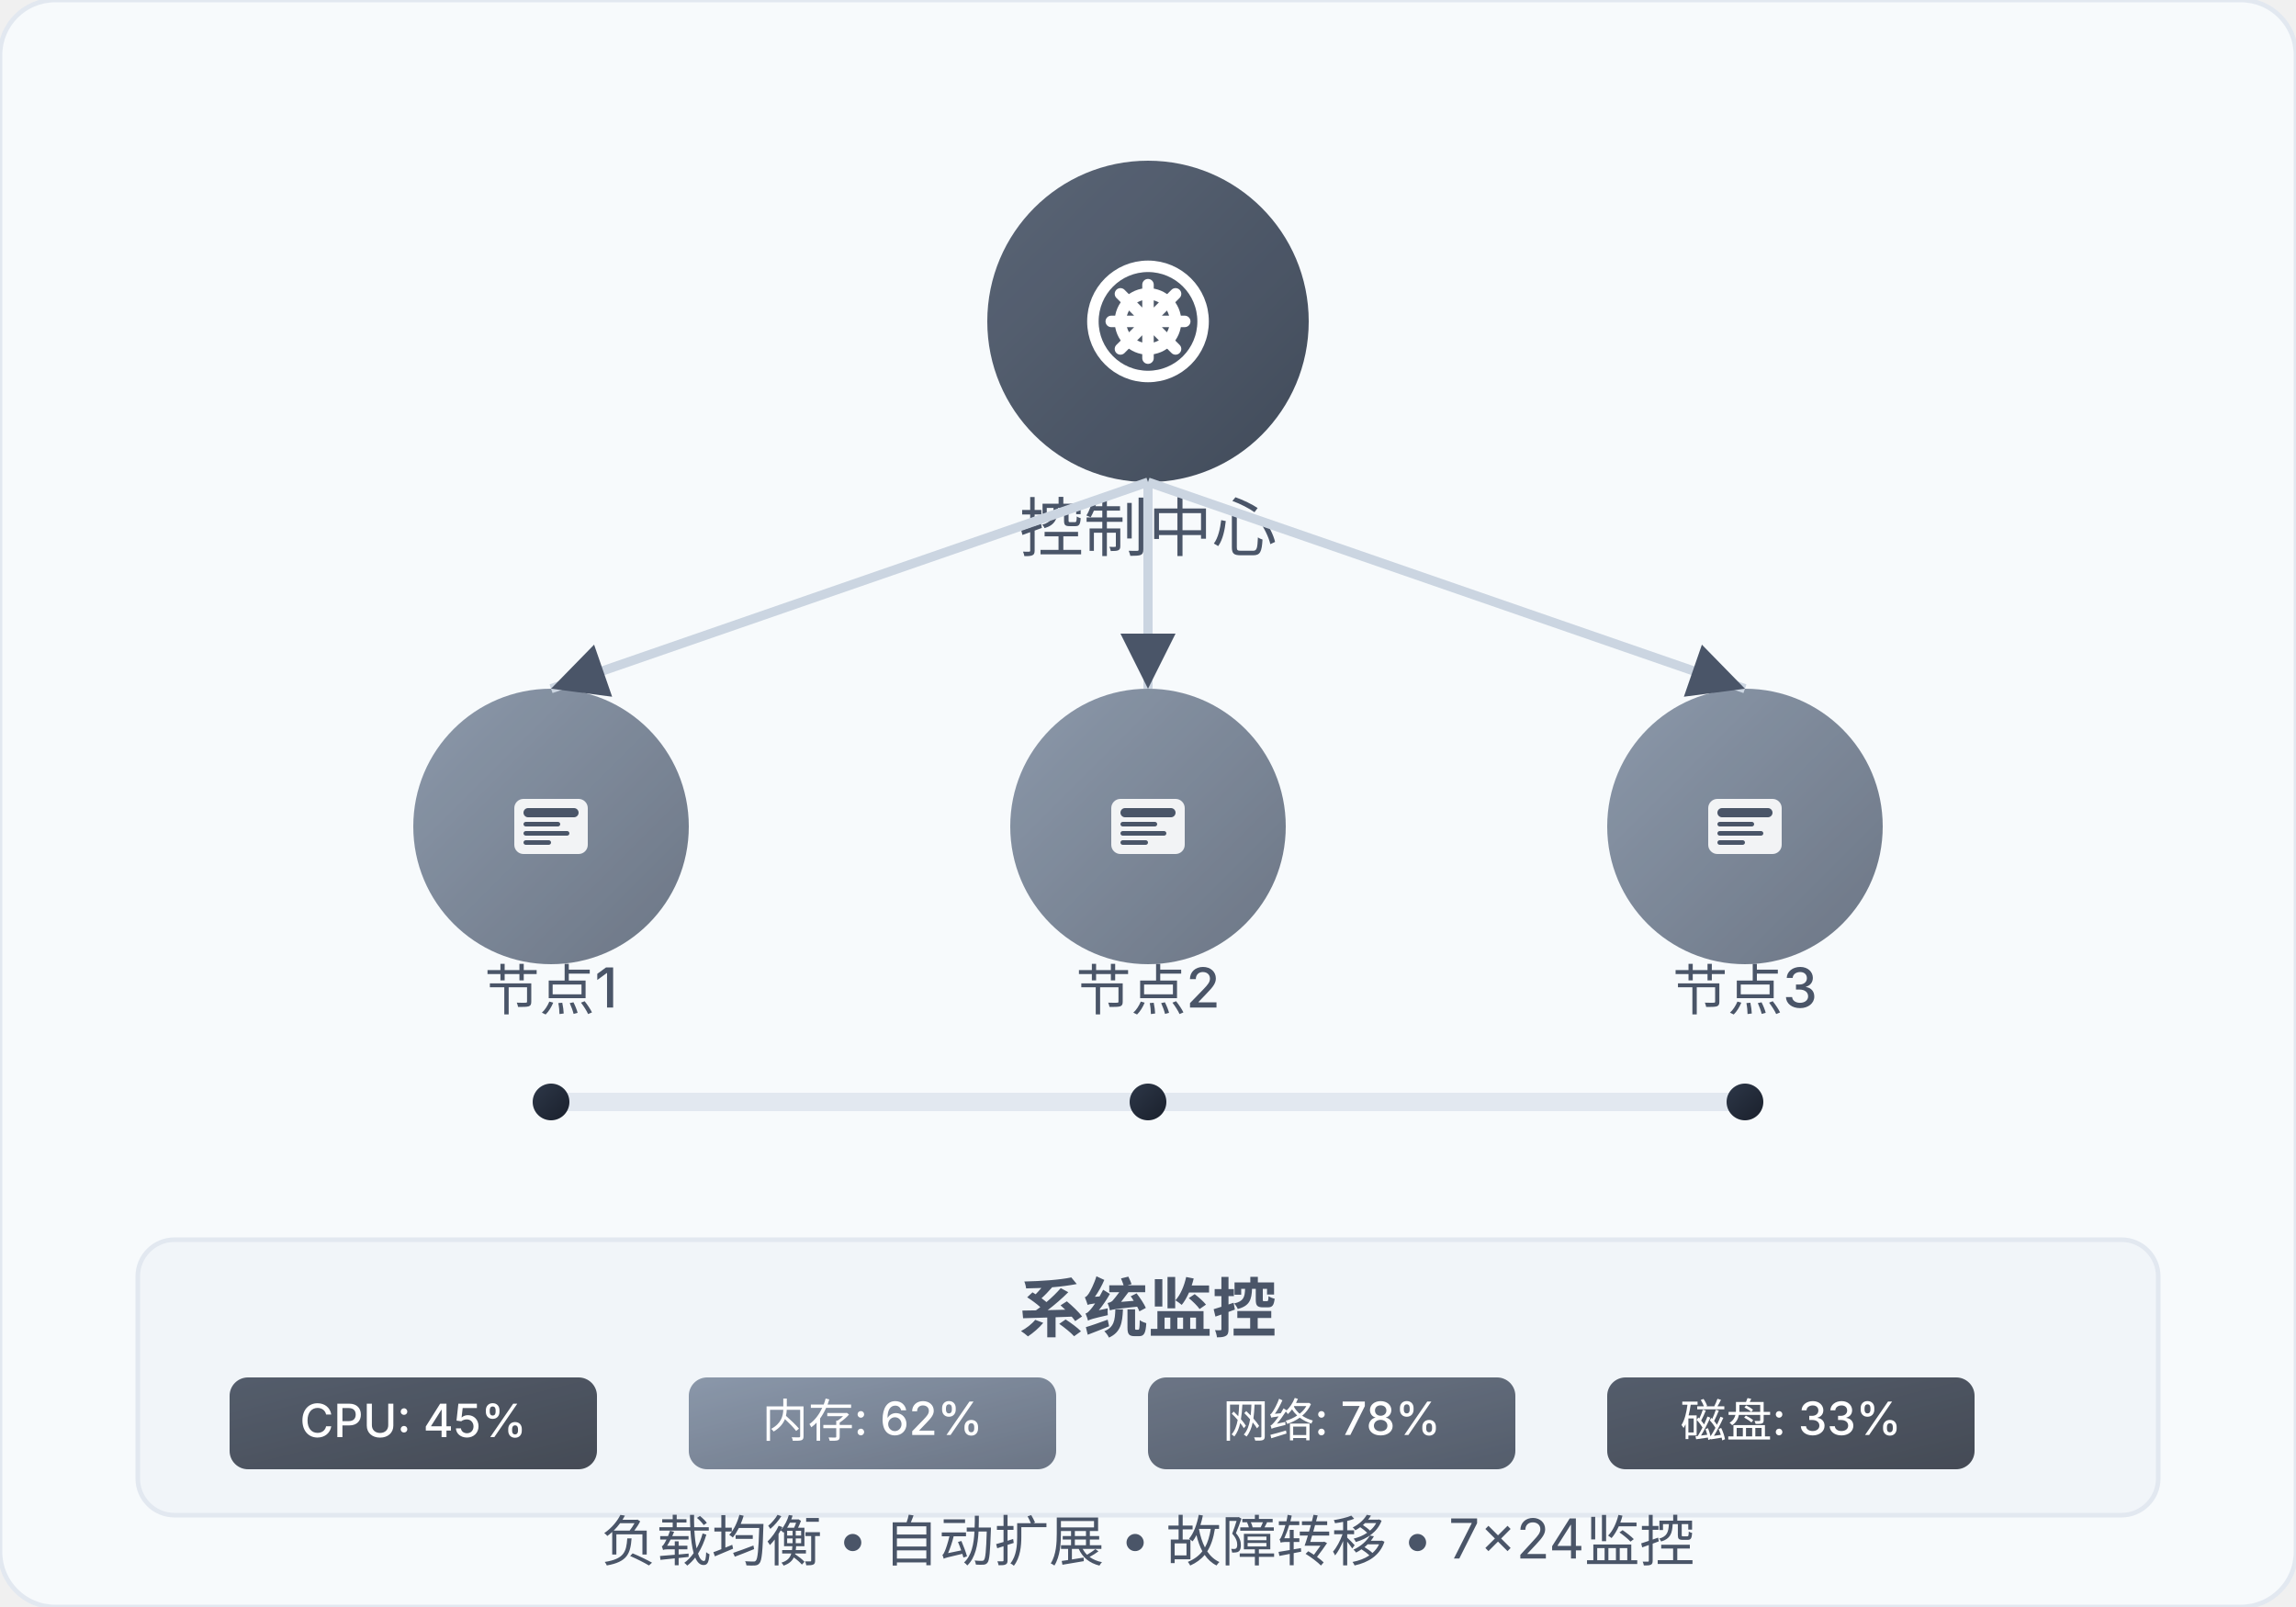
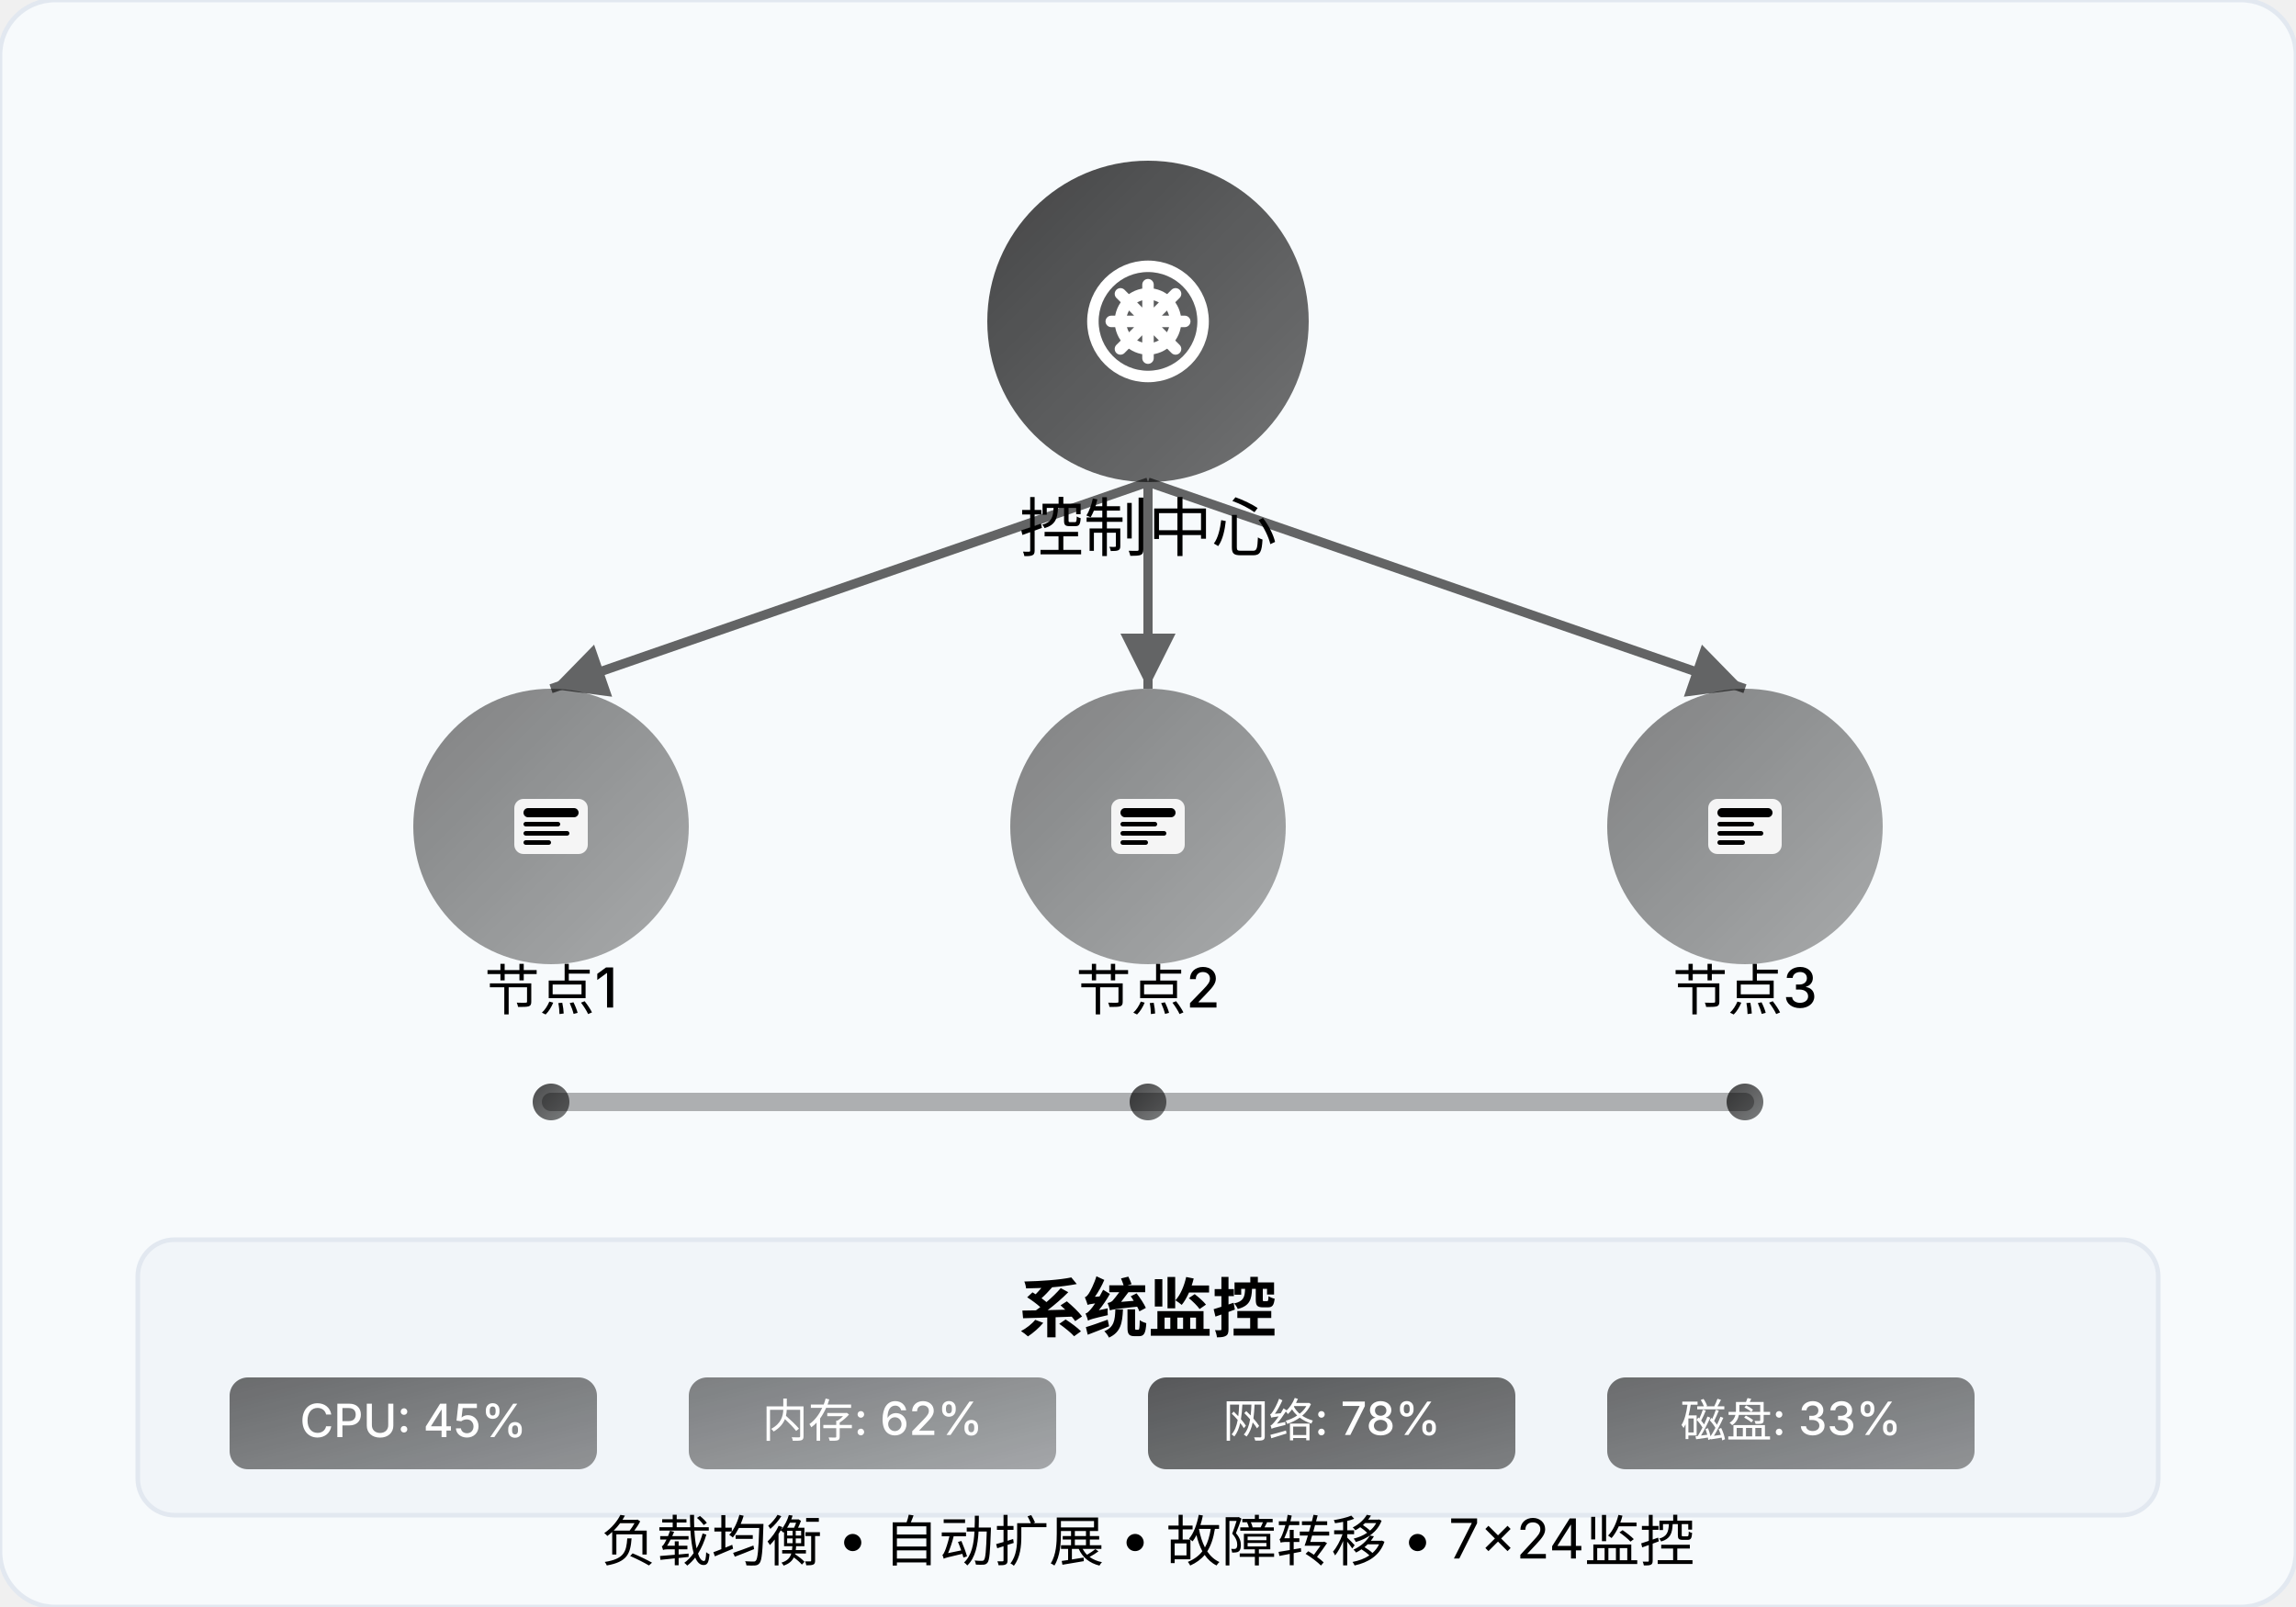
<svg xmlns="http://www.w3.org/2000/svg" width="500" height="350" viewBox="0 0 500 350">
  <defs>
    <linearGradient id="primaryGradient" x1="0%" y1="0%" x2="100%" y2="100%">
-       <stop offset="0%" style="stop-color:#4a5568;stop-opacity:1" />
-       <stop offset="100%" style="stop-color:#2d3748;stop-opacity:1" />
+       <stop offset="0%" style="stop-color:currentColor;stop-opacity:0.8" />
+       <stop offset="100%" style="stop-color:currentColor;stop-opacity:0.6" />
    </linearGradient>
    <linearGradient id="secondaryGradient" x1="0%" y1="0%" x2="100%" y2="100%">
-       <stop offset="0%" style="stop-color:#718096;stop-opacity:1" />
-       <stop offset="100%" style="stop-color:#4a5568;stop-opacity:1" />
+       <stop offset="0%" style="stop-color:currentColor;stop-opacity:0.6" />
+       <stop offset="100%" style="stop-color:currentColor;stop-opacity:0.4" />
    </linearGradient>
    <linearGradient id="successGradient" x1="0%" y1="0%" x2="100%" y2="100%">
-       <stop offset="0%" style="stop-color:#2d3748;stop-opacity:1" />
-       <stop offset="100%" style="stop-color:#1a202c;stop-opacity:1" />
+       <stop offset="0%" style="stop-color:currentColor;stop-opacity:0.7" />
+       <stop offset="100%" style="stop-color:currentColor;stop-opacity:0.5" />
    </linearGradient>
    <marker id="flowArrow" markerWidth="8" markerHeight="8" refX="6" refY="3" orient="auto">
-       <path d="M0,0 L0,6 L6,3 z" fill="#4a5568" />
+       <path d="M0,0 L0,6 L6,3 z" fill="currentColor" />
    </marker>
  </defs>
  <rect width="500" height="350" fill="#f7fafc" rx="12" stroke="#e2e8f0" stroke-width="1" />
  <g transform="translate(250, 70)">
    <circle cx="0" cy="0" r="35" fill="url(#primaryGradient)" opacity="0.9">
      <animate attributeName="opacity" values="0.9;1;0.9" dur="3s" repeatCount="indefinite" />
    </circle>
    <g stroke="white" stroke-width="2.5" fill="none" stroke-linecap="round" stroke-linejoin="round">
      <circle cx="0" cy="0" r="12" />
      <circle cx="0" cy="0" r="6" />
      <path d="M-8,0 L8,0 M0,-8 L0,8 M-6,-6 L6,6 M6,-6 L-6,6" />
    </g>
    <animateTransform attributeName="transform" type="rotate" values="0;360" dur="8s" repeatCount="indefinite" />
  </g>
-   <text x="250" y="120" text-anchor="middle" fill="#4a5568" font-size="14" font-weight="500" font-family="system-ui, -apple-system, sans-serif">控制中心</text>
+   <text x="250" y="120" text-anchor="middle" fill="currentColor" font-size="14" font-weight="500" font-family="system-ui, -apple-system, sans-serif">控制中心</text>
  <g transform="translate(120, 180)">
    <circle cx="0" cy="0" r="30" fill="url(#secondaryGradient)" opacity="0.8">
      <animate attributeName="opacity" values="0.8;1;0.8" dur="3s" repeatCount="indefinite" begin="0.5s" />
    </circle>
    <rect x="-8" y="-6" width="16" height="12" rx="2" fill="white" opacity="0.9" />
-     <rect x="-6" y="-4" width="12" height="2" rx="1" fill="#4a5568" />
-     <rect x="-6" y="-1" width="8" height="1" rx="0.5" fill="#4a5568" />
-     <rect x="-6" y="1" width="10" height="1" rx="0.5" fill="#4a5568" />
-     <rect x="-6" y="3" width="6" height="1" rx="0.5" fill="#4a5568" />
+     <rect x="-6" y="-4" width="12" height="2" rx="1" fill="currentColor" />
+     <rect x="-6" y="-1" width="8" height="1" rx="0.5" fill="currentColor" />
+     <rect x="-6" y="1" width="10" height="1" rx="0.5" fill="currentColor" />
+     <rect x="-6" y="3" width="6" height="1" rx="0.5" fill="currentColor" />
  </g>
-   <text x="120" y="220" text-anchor="middle" fill="#4a5568" font-size="12" font-weight="500" font-family="system-ui, -apple-system, sans-serif">节点1</text>
+   <text x="120" y="220" text-anchor="middle" fill="currentColor" font-size="12" font-weight="500" font-family="system-ui, -apple-system, sans-serif">节点1</text>
  <g transform="translate(250, 180)">
    <circle cx="0" cy="0" r="30" fill="url(#secondaryGradient)" opacity="0.8">
      <animate attributeName="opacity" values="0.8;1;0.8" dur="3s" repeatCount="indefinite" begin="1s" />
    </circle>
    <rect x="-8" y="-6" width="16" height="12" rx="2" fill="white" opacity="0.9" />
-     <rect x="-6" y="-4" width="12" height="2" rx="1" fill="#4a5568" />
-     <rect x="-6" y="-1" width="8" height="1" rx="0.5" fill="#4a5568" />
-     <rect x="-6" y="1" width="10" height="1" rx="0.5" fill="#4a5568" />
-     <rect x="-6" y="3" width="6" height="1" rx="0.5" fill="#4a5568" />
+     <rect x="-6" y="-4" width="12" height="2" rx="1" fill="currentColor" />
+     <rect x="-6" y="-1" width="8" height="1" rx="0.5" fill="currentColor" />
+     <rect x="-6" y="1" width="10" height="1" rx="0.5" fill="currentColor" />
+     <rect x="-6" y="3" width="6" height="1" rx="0.5" fill="currentColor" />
  </g>
-   <text x="250" y="220" text-anchor="middle" fill="#4a5568" font-size="12" font-weight="500" font-family="system-ui, -apple-system, sans-serif">节点2</text>
+   <text x="250" y="220" text-anchor="middle" fill="currentColor" font-size="12" font-weight="500" font-family="system-ui, -apple-system, sans-serif">节点2</text>
  <g transform="translate(380, 180)">
    <circle cx="0" cy="0" r="30" fill="url(#secondaryGradient)" opacity="0.8">
      <animate attributeName="opacity" values="0.8;1;0.8" dur="3s" repeatCount="indefinite" begin="1.5s" />
    </circle>
    <rect x="-8" y="-6" width="16" height="12" rx="2" fill="white" opacity="0.9" />
-     <rect x="-6" y="-4" width="12" height="2" rx="1" fill="#4a5568" />
-     <rect x="-6" y="-1" width="8" height="1" rx="0.5" fill="#4a5568" />
-     <rect x="-6" y="1" width="10" height="1" rx="0.5" fill="#4a5568" />
-     <rect x="-6" y="3" width="6" height="1" rx="0.5" fill="#4a5568" />
+     <rect x="-6" y="-4" width="12" height="2" rx="1" fill="currentColor" />
+     <rect x="-6" y="-1" width="8" height="1" rx="0.5" fill="currentColor" />
+     <rect x="-6" y="1" width="10" height="1" rx="0.5" fill="currentColor" />
+     <rect x="-6" y="3" width="6" height="1" rx="0.5" fill="currentColor" />
  </g>
-   <text x="380" y="220" text-anchor="middle" fill="#4a5568" font-size="12" font-weight="500" font-family="system-ui, -apple-system, sans-serif">节点3</text>
-   <g stroke="#cbd5e1" stroke-width="2" fill="none" marker-end="url(#flowArrow)">
+   <text x="380" y="220" text-anchor="middle" fill="currentColor" font-size="12" font-weight="500" font-family="system-ui, -apple-system, sans-serif">节点3</text>
+   <g stroke="currentColor" stroke-width="2" fill="none" marker-end="url(#flowArrow)" opacity="0.6">
    <line x1="250" y1="105" x2="120" y2="150">
      <animate attributeName="stroke-dasharray" values="0,50;25,50" dur="2s" repeatCount="indefinite" />
    </line>
    <line x1="250" y1="105" x2="250" y2="150">
      <animate attributeName="stroke-dasharray" values="0,50;25,50" dur="2s" repeatCount="indefinite" begin="0.5s" />
    </line>
    <line x1="250" y1="105" x2="380" y2="150">
      <animate attributeName="stroke-dasharray" values="0,50;25,50" dur="2s" repeatCount="indefinite" begin="1s" />
    </line>
  </g>
-   <path d="M 120 240 L 250 240 L 380 240" stroke="#e2e8f0" stroke-width="4" fill="none" stroke-linecap="round" />
+   <path d="M 120 240 L 250 240 L 380 240" stroke="currentColor" stroke-width="4" fill="none" stroke-linecap="round" opacity="0.3" />
  <circle cx="120" cy="240" r="4" fill="url(#successGradient)">
    <animate attributeName="r" values="4;6;4" dur="2s" repeatCount="indefinite" />
  </circle>
  <circle cx="250" cy="240" r="4" fill="url(#successGradient)">
    <animate attributeName="r" values="4;6;4" dur="2s" repeatCount="indefinite" begin="0.5s" />
  </circle>
  <circle cx="380" cy="240" r="4" fill="url(#successGradient)">
    <animate attributeName="r" values="4;6;4" dur="2s" repeatCount="indefinite" begin="1s" />
  </circle>
  <rect x="30" y="270" width="440" height="60" fill="#f1f5f9" rx="8" stroke="#e2e8f0" stroke-width="1" />
-   <text x="250" y="290" text-anchor="middle" fill="#4a5568" font-size="14" font-weight="600" font-family="system-ui, -apple-system, sans-serif">系统监控</text>
+   <text x="250" y="290" text-anchor="middle" fill="currentColor" font-size="14" font-weight="600" font-family="system-ui, -apple-system, sans-serif">系统监控</text>
  <g transform="translate(50, 300)">
    <rect x="0" y="0" width="80" height="20" fill="url(#successGradient)" opacity="0.8" rx="4" />
    <text x="40" y="13" text-anchor="middle" fill="white" font-size="10" font-weight="500" font-family="system-ui, -apple-system, sans-serif">CPU: 45%</text>
  </g>
  <g transform="translate(150, 300)">
    <rect x="0" y="0" width="80" height="20" fill="url(#secondaryGradient)" opacity="0.8" rx="4" />
    <text x="40" y="13" text-anchor="middle" fill="white" font-size="10" font-weight="500" font-family="system-ui, -apple-system, sans-serif">内存: 62%</text>
  </g>
  <g transform="translate(250, 300)">
    <rect x="0" y="0" width="80" height="20" fill="url(#primaryGradient)" opacity="0.8" rx="4" />
    <text x="40" y="13" text-anchor="middle" fill="white" font-size="10" font-weight="500" font-family="system-ui, -apple-system, sans-serif">网络: 78%</text>
  </g>
  <g transform="translate(350, 300)">
    <rect x="0" y="0" width="80" height="20" fill="url(#successGradient)" opacity="0.8" rx="4" />
    <text x="40" y="13" text-anchor="middle" fill="white" font-size="10" font-weight="500" font-family="system-ui, -apple-system, sans-serif">磁盘: 33%</text>
  </g>
-   <text x="250" y="340" text-anchor="middle" fill="#4a5568" font-size="12" font-family="system-ui, -apple-system, sans-serif">负载均衡 • 自动扩展 • 故障转移 • 7×24监控</text>
+   <text x="250" y="340" text-anchor="middle" fill="currentColor" font-size="12" font-family="system-ui, -apple-system, sans-serif">负载均衡 • 自动扩展 • 故障转移 • 7×24监控</text>
</svg>
